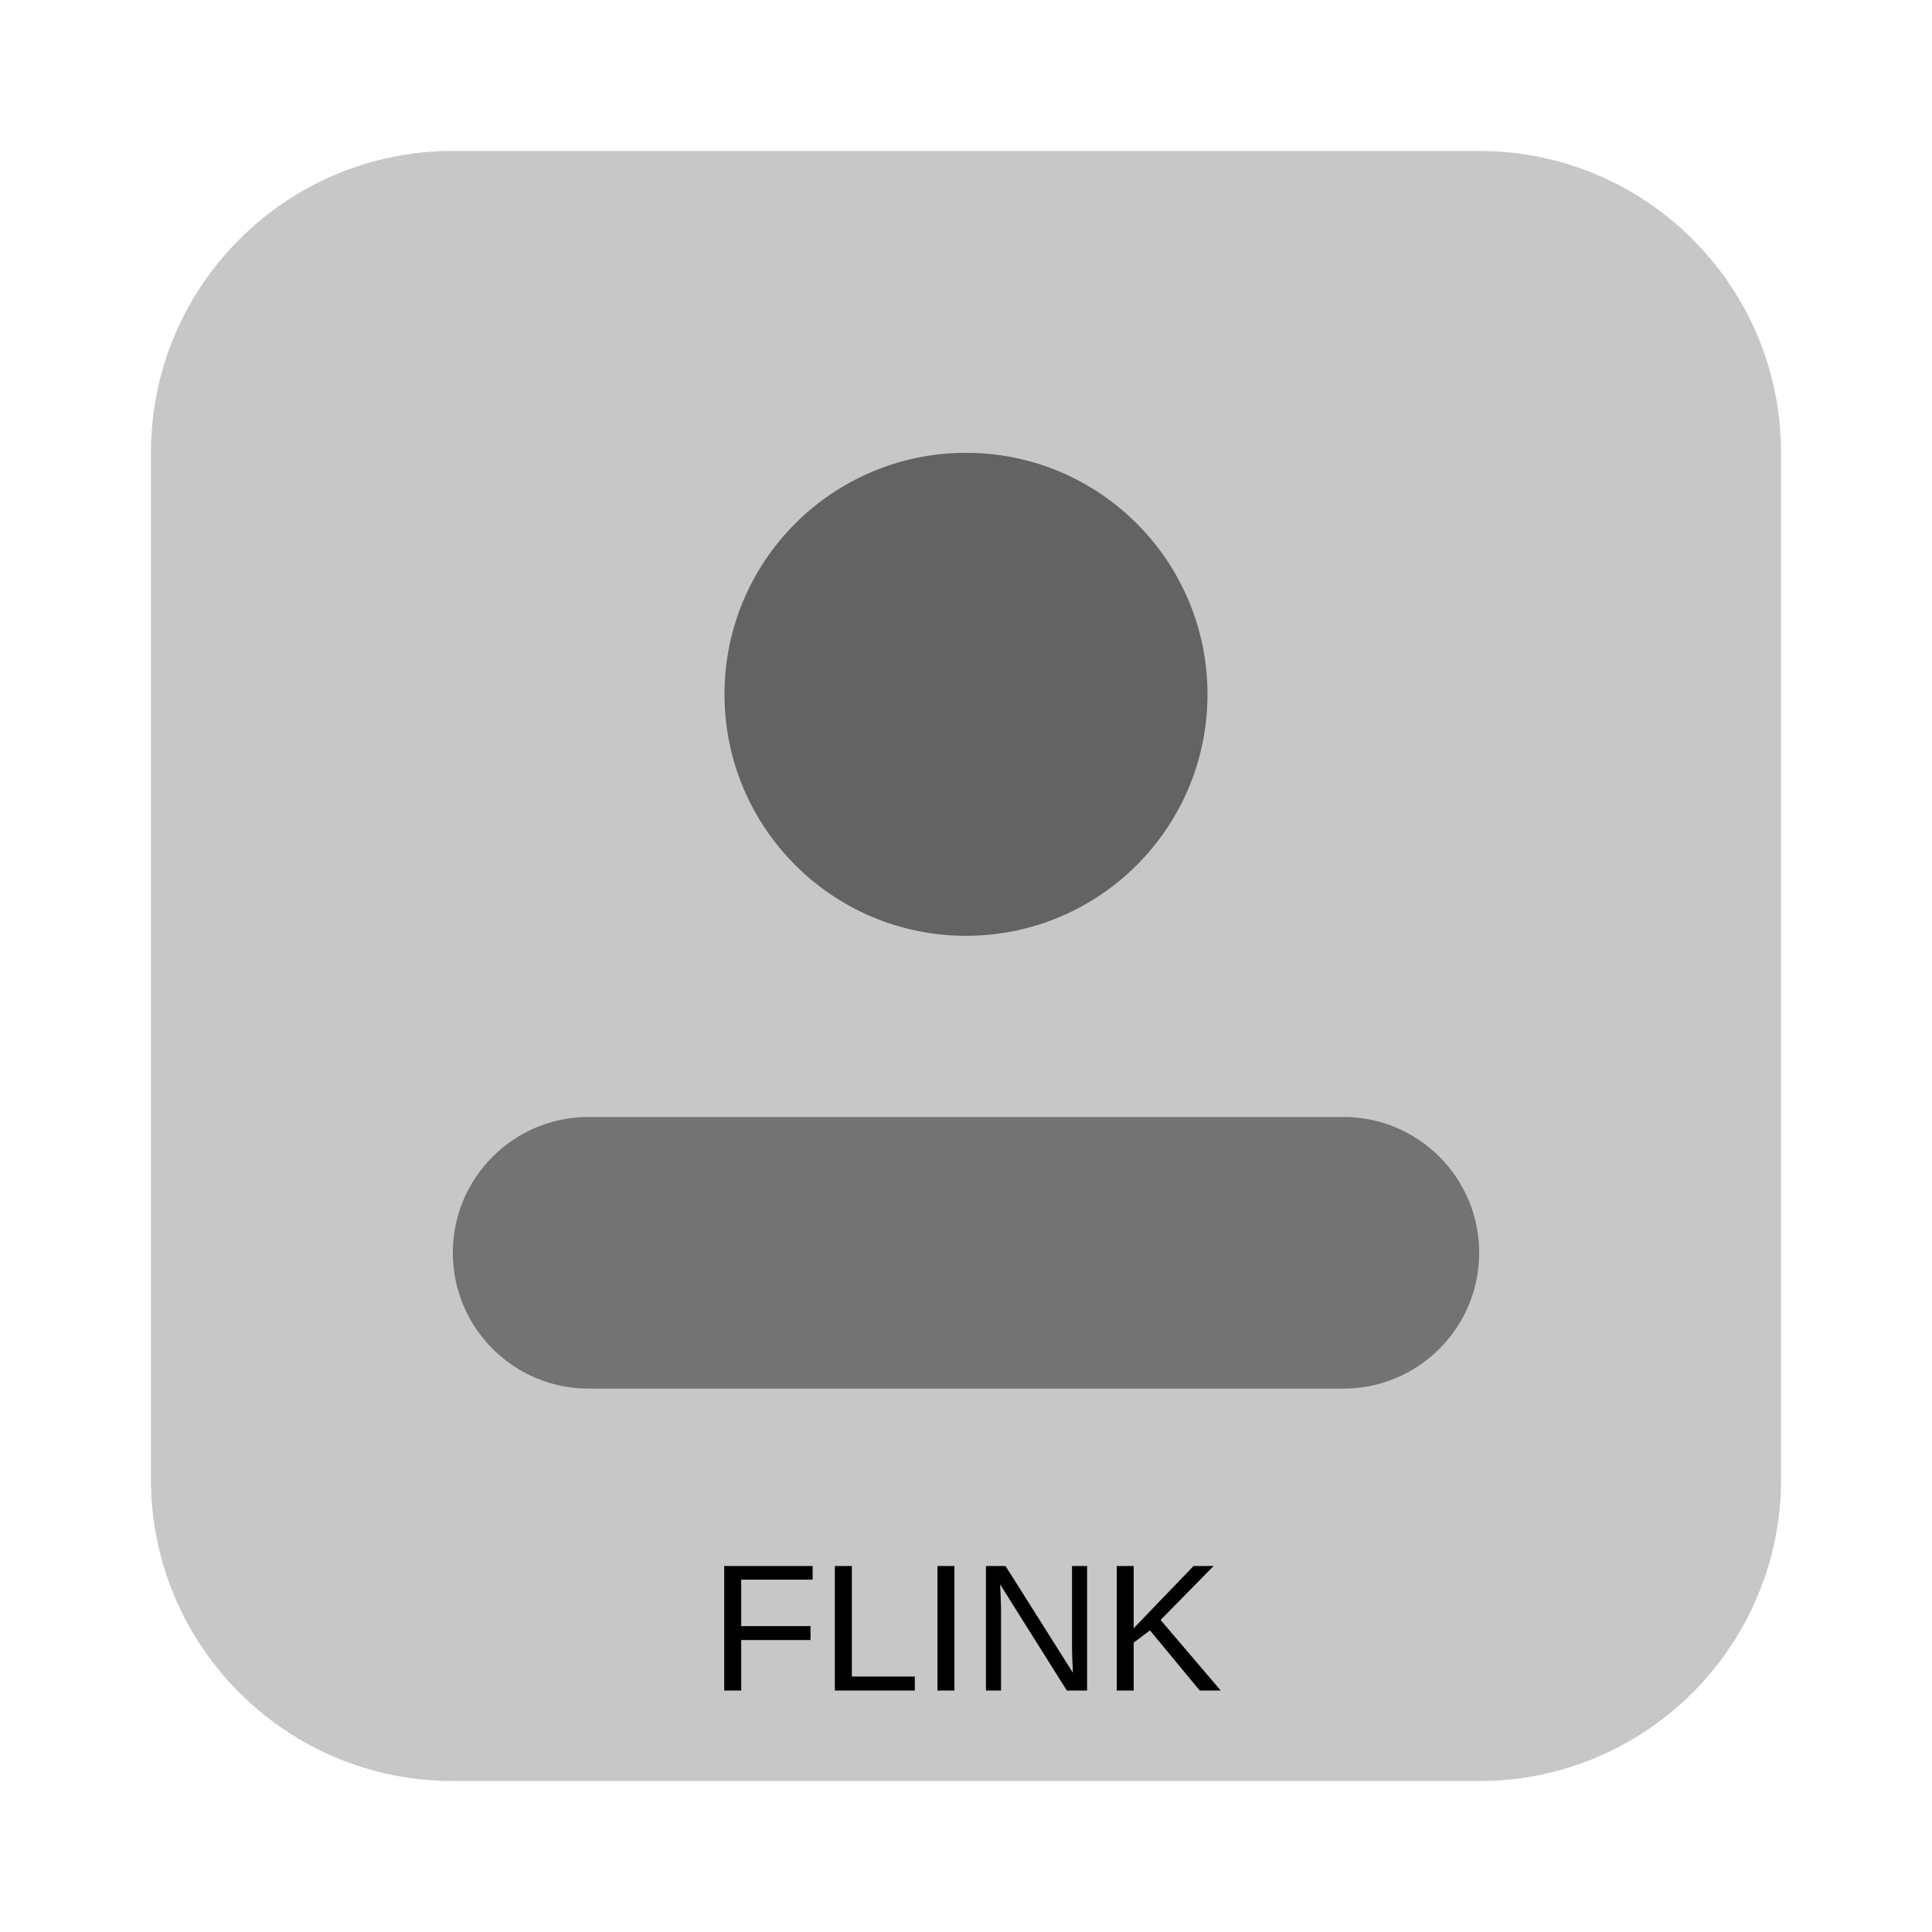
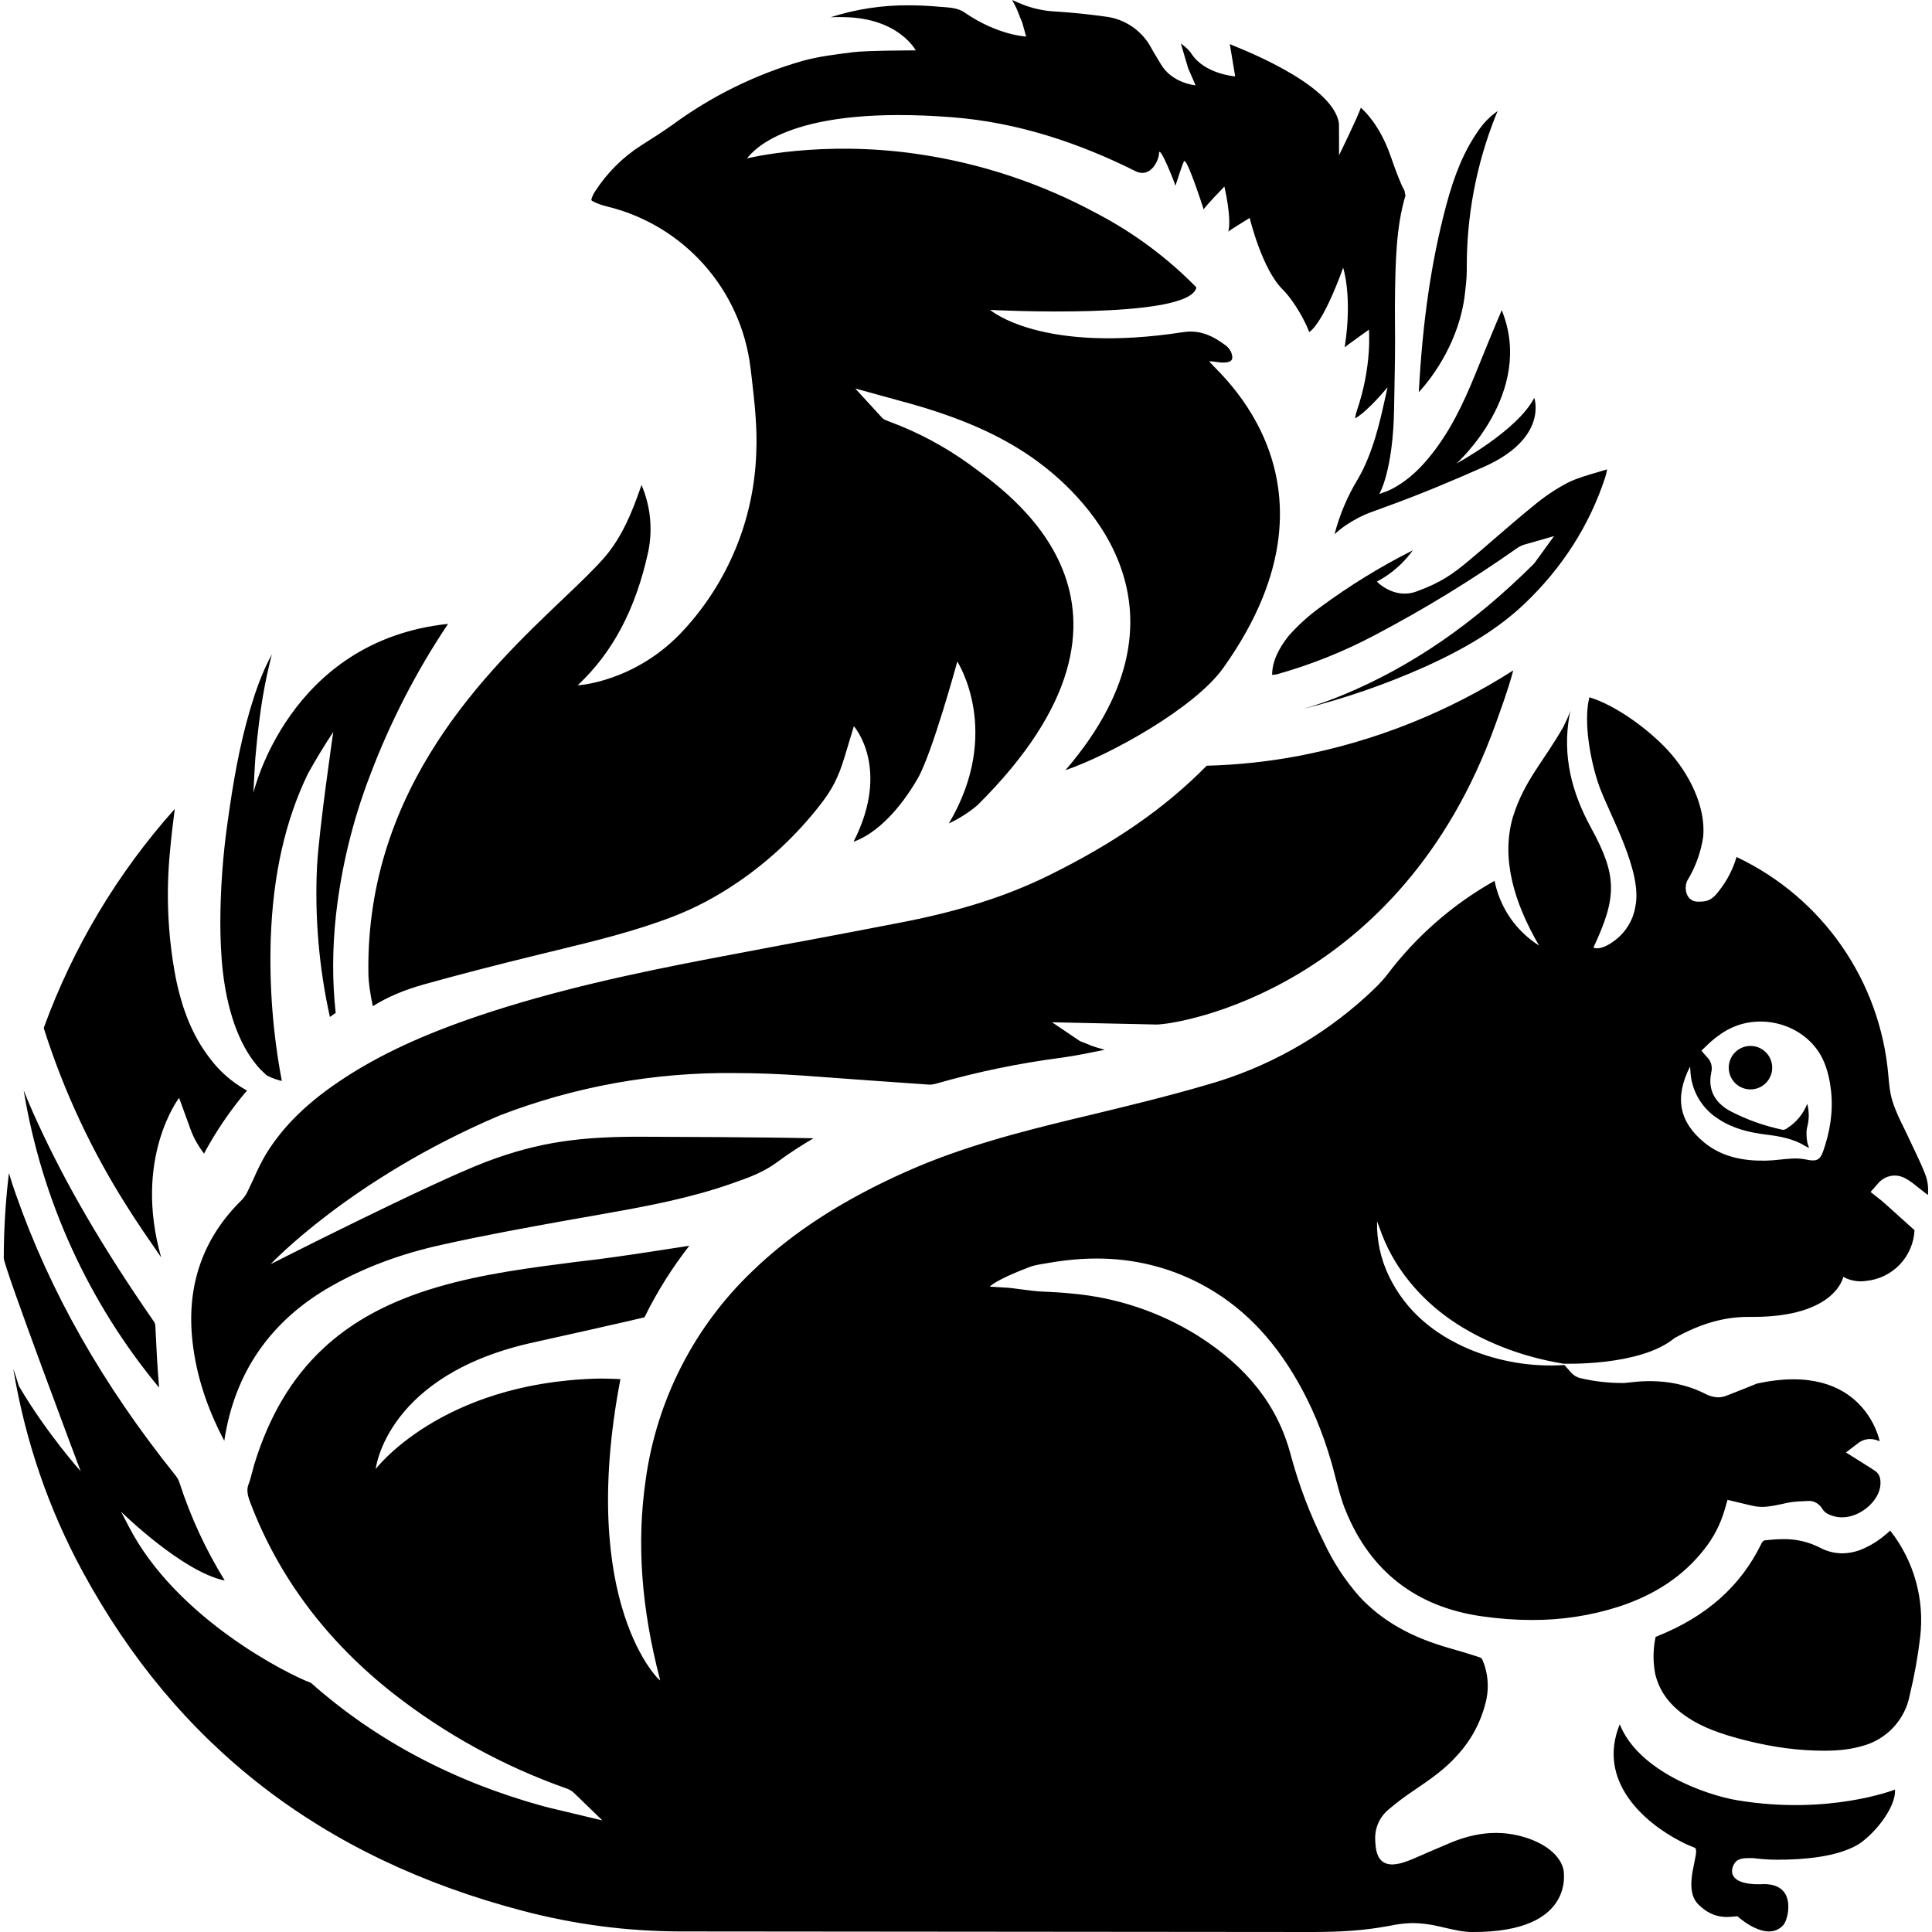
- <svg xmlns="http://www.w3.org/2000/svg" viewBox="0 0 128 128" fill="none">
-   <rect x="10" y="10" width="108" height="108" rx="20" fill="currentColor" opacity="0.22" />
-   <circle cx="64" cy="46" r="16" fill="currentColor" opacity="0.5" />
-   <rect x="30" y="74" width="68" height="18" rx="9" fill="currentColor" opacity="0.42" />
-   <text x="64" y="112" text-anchor="middle" font-size="12" font-family="Arial, sans-serif" fill="currentColor">FLINK</text>
+ <svg xmlns="http://www.w3.org/2000/svg" role="img" viewBox="0 0 24 24">
+   <path d="M3.192 13.236c.028.035.064.069.098.101l.024.022.008.004a.736.736 0 0 0 .179.065 8.117 8.117 0 0 1-.138-1.758c.027-.797.178-1.47.462-2.059a8.02 8.02 0 0 1 .315-.519s-.176 1.202-.202 1.673a7.104 7.104 0 0 0 .16 1.868l.072-.05c-.043-.389-.042-.8.004-1.22a6.987 6.987 0 0 1 .419-1.721 9.266 9.266 0 0 1 .973-1.892c-1.985.209-2.418 2.1-2.418 2.1s.017-.347.024-.434c.057-.649.123-.961.205-1.287-.13.238-.212.488-.271.688-.139.47-.216.949-.273 1.356a9.022 9.022 0 0 0-.096 1.289c.002.38.024.828.176 1.263.073.205.164.373.279.511zm1.44-.737c.179-.113.385-.2.626-.268.425-.119.889-.239 1.461-.379l.19-.046c.478-.116.974-.237 1.439-.415.283-.108.552-.25.824-.436.38-.26.721-.579 1.012-.951.154-.196.232-.349.309-.605l.114-.378s.464.519-.004 1.436c.297-.107.582-.413.798-.788.181-.315.491-1.451.491-1.451s.569.875-.105 2.011a1.59 1.59 0 0 0 .356-.227c2.507-2.49.349-3.899-.103-4.236a4.141 4.141 0 0 0-.982-.525L11 5.218c-.03-.013-.047-.033-.055-.042l-.321-.35.563.155c.079.021.154.042.228.064.614.182 1.082.4 1.472.686.445.325 2.142 1.751.348 3.837.556-.191 1.606-.772 1.962-1.272 1.713-2.405-.254-3.808-.17-3.808.019 0 .044.002.099.01a.44.44 0 0 0 .069.006c.036 0 .097-.006.109-.041.015-.042-.014-.122-.073-.168-.154-.117-.321-.202-.533-.169C12.926 4.4 12.3 3.85 12.3 3.85s2.482.129 2.562-.28a4.92 4.92 0 0 0-1.225-.912 6.697 6.697 0 0 0-2.228-.743c-1.207-.179-2.13.053-2.13.053.096-.121.574-.667 2.556-.511.802.063 1.564.316 2.27.669.182.091.29-.125.293-.223.004-.114.201.379.203.405.019-.049.096-.308.112-.308.047 0 .24.603.24.603.002-.024.257-.286.257-.286.076.343.066.514.047.562.002-.009.267-.172.267-.172s.152.638.412.891c.084.082.238.296.328.527.19-.133.421-.799.421-.799s.119.353.019.988c.007-.008.301-.219.301-.219s.042.449-.15 1.008a.572.572 0 0 0-.022.095c.162-.091.404-.388.404-.388l-.042.188c-.048.214-.137.629-.327.953a2.549 2.549 0 0 0-.29.686c.049-.045.099-.085.152-.12.1-.065.199-.117.293-.151l.232-.085c.392-.142.788-.309 1.173-.479.812-.359.631-.86.631-.86-.209.408-.966.816-.966.816s.98-.878.562-1.905c-.115.27-.224.538-.327.792-.144.353-.314.726-.59 1.055-.141.168-.286.29-.446.373a.686.686 0 0 1-.115.048l-.043.016s.172-.283.184-1.063c.004-.282.012-.571.012-.826v-.054c0-.132-.003-.263-.002-.395.005-.558.015-.982.132-1.373-.012-.022-.005-.045-.018-.068-.027-.046-.047-.099-.071-.157-.036-.089-.066-.178-.101-.275-.127-.36-.308-.538-.365-.588-.038.115-.271.591-.271.591s.001-.365-.001-.393c-.067-.511-1.33-.972-1.356-.988l.067.401s-.382-.028-.545-.284c-.034-.052-.084-.09-.13-.125l.09.306.093.214s-.296-.024-.435-.269c-.033-.057-.075-.121-.112-.189a.746.746 0 0 0-.574-.396 8.393 8.393 0 0 0-.601-.062 1.301 1.301 0 0 1-.479-.11L12.573 0l.046.087c.015.029.025.058.04.095l.008.022.032.078.048.172s-.353-.014-.765-.299c-.089-.062-.201-.062-.325-.072L11.622.08a4.192 4.192 0 0 0-.332-.014 3.097 3.097 0 0 0-.974.149c.035-.002.071-.003.106-.003l.067.001c.677.012.887.413.887.413s-.606 0-.785.023c-.209.027-.42.052-.616.106a5.102 5.102 0 0 0-1.622.796c-.124.088-.253.17-.389.256-.23.147-.424.341-.576.577a.357.357 0 0 0-.034.068c-.014.036-.008.039.015.051a.78.78 0 0 0 .168.061 2.353 2.353 0 0 1 1.786 2.005l.015.123c.035.307.072.623.056.944a3.413 3.413 0 0 1-.901 2.191c-.59.646-1.323.69-1.316.685.435-.406.722-.95.876-1.66a1.395 1.395 0 0 0-.084-.828.868.868 0 0 0-.016.047c-.097.276-.22.594-.447.857-.132.15-.312.322-.521.521-.911.867-2.435 2.317-2.409 4.623 0 .135.027.3.056.427zm13.967-5.836c-.113.098-.226.196-.341.292-.205.171-.351.28-.666.394-.276.099-.488-.124-.488-.124a1.3 1.3 0 0 0 .447-.389 7.968 7.968 0 0 0-1.154.71 2.41 2.41 0 0 0-.389.353c-.124.156-.205.318-.205.484v.002c0-.003.044-.005.053-.007a6.122 6.122 0 0 0 1.226-.49 16.006 16.006 0 0 0 1.757-1.074.334.334 0 0 1 .095-.048l.371-.106-.228.314a.288.288 0 0 1-.027.034c-.745.741-1.517 1.272-2.36 1.622a4.734 4.734 0 0 1-.492.174 9.201 9.201 0 0 0 1.513-.525c.537-.244.913-.483 1.22-.772.475-.45.814-.981 1.009-1.576a.732.732 0 0 0 .024-.1l-.111.033c-.127.037-.258.074-.373.13a2.367 2.367 0 0 0-.427.286c-.158.127-.321.269-.454.383zM1.578 14.987c.128.205.268.407.403.602l.021.031c-.351-1.236.223-1.982.223-1.982l.142.391c.036.101.091.199.167.302.147-.275.326-.538.534-.784a1.438 1.438 0 0 1-.472-.415c-.2-.264-.332-.581-.415-.996a5.507 5.507 0 0 1-.069-1.562c.015-.174.036-.348.059-.525a8.377 8.377 0 0 0-1.626 2.716.046.046 0 0 0 .003.021 9.438 9.438 0 0 0 1.03 2.201zM18.221 3.353a5.045 5.045 0 0 1 .366-1.933l.018-.041a.94.94 0 0 0-.246.252c-.168.242-.291.53-.397.932-.182.687-.29 1.427-.337 2.308.192-.205.507-.657.572-1.215.011-.094.024-.199.024-.303zm3.368 19.012c-.396-.065-1.234-.36-1.468-.945-.288.707.306 1.221.75 1.451.077.04.1.05.181.082.084.037-.165.494.045.704.21.21.409.148.487.148 0 0 .361.335.567.111.053-.058.098-.262.029-.385-.086-.152-.295-.124-.315-.124-.41.005-.373-.188-.311-.27.045-.059.132-.055.205-.055.017 0 .034.001.053.004.094.011.184.016.268.016.335 0 .726-.035.985-.179.186-.104.491-.456.475-.692-.017.006-.825.319-1.951.134zm2.324-7.785c-.038-.097-.085-.196-.126-.283l-.06-.126c-.021-.047-.044-.093-.066-.139-.055-.111-.112-.226-.151-.35-.034-.106-.043-.216-.052-.32a3.312 3.312 0 0 0-1.886-2.716 1.25 1.25 0 0 1-.215.417c-.09.12-.144.138-.262.138-.157 0-.18-.18-.133-.265a1.45 1.45 0 0 0 .196-.543c.033-.377-.177-.786-.435-1.068-.239-.261-.649-.564-.979-.663-.079.307.017.812.124 1.109.132.36.544 1.069.445 1.499 0 0-.029.275-.304.448-.153.096-.215.053-.215.053.294-.627.297-.891-.028-1.485-.245-.447-.358-.899-.27-1.398.003-.02.01-.04.014-.06a2.222 2.222 0 0 1-.088.199c-.25.439-.486.667-.628 1.121-.149.508.01 1.059.325 1.598a1.237 1.237 0 0 1-.553-.804 4.323 4.323 0 0 0-1.334 1.166c-.08.104-.175.191-.259.268a4.92 4.92 0 0 1-1.978 1.099c-.493.145-1.001.267-1.502.388l-.131.031c-.683.165-1.409.351-2.097.657-.792.352-1.42.757-1.918 1.239a4.412 4.412 0 0 0-1.326 2.593c-.114.781-.055 1.595.18 2.49.008.032-1.03-.941-.494-3.741a6.322 6.322 0 0 0-.236-.007l-.067.001c-1.933.058-2.737 1.123-2.737 1.123s.126-1.182 1.987-1.579c.14-.03 1.312-.293 1.352-.306.154-.314.341-.612.557-.889l-.166.026c-.319.05-.648.1-.975.143l-.252.03c-.577.074-1.174.149-1.74.316-.594.174-1.059.426-1.422.768-.389.366-.668.839-.852 1.442l-.023.086c-.013.05-.026.101-.045.151-.02.052-.024.11.018.22.348.923.945 1.723 1.774 2.376a7.587 7.587 0 0 0 2.146 1.18c.026.009.07.024.109.064l.348.337-.544-.13c-.064-.015-.127-.029-.191-.047-1.114-.306-2.085-.821-2.885-1.532-.273-.099-1.668-.794-2.26-1.936l-.099-.19s.757.746 1.288.855a5.59 5.59 0 0 1-.564-1.22.283.283 0 0 0-.049-.087C1.273 17.196.624 16.054.196 14.834a4.708 4.708 0 0 1-.085-.262c-.043.355-.064.71-.064 1.057 0 .11.955 2.647.955 2.647s-.42-.467-.768-1.059c0 0-.061-.199-.069-.212.149.897.439 1.74.863 2.521 1.167 2.147 2.956 3.554 5.47 4.212a7.73 7.73 0 0 0 1.955.255l7.855.007c.369 0 .652-.022.915-.07l.041-.007a1.47 1.47 0 0 1 .281-.034c.106.001.219.014.345.044l.062.015c.116.026.224.052.331.052 1.32.01 1.137-.785 1.137-.785-.055-.207-.295-.351-.557-.413a1.204 1.204 0 0 0-.28-.033c-.179 0-.367.041-.559.12l-.288.123-.172.075a1.317 1.317 0 0 1-.098.038.54.54 0 0 1-.17.036c-.199 0-.208-.195-.213-.312a.46.46 0 0 1 .169-.373c.093-.079.194-.156.302-.228.195-.132.396-.268.551-.446a1.49 1.49 0 0 0 .361-.699.825.825 0 0 0-.044-.469c-.014-.035-.027-.042-.04-.046a9.037 9.037 0 0 0-.368-.112c-.488-.137-.847-.342-1.127-.643a2.803 2.803 0 0 1-.439-.671 5.783 5.783 0 0 1-.416-1.096c-.159-.601-.536-1.083-1.15-1.472a3.536 3.536 0 0 0-1.557-.524c-.137-.015-.276-.021-.423-.028-.037-.002-.122-.013-.208-.024-.077-.01-.153-.021-.188-.022l-.21-.013s.054-.076.489-.242c.082-.031.167-.039.25-.054.201-.035.4-.053.59-.053.458 0 .891.106 1.288.314.494.26.888.656 1.206 1.211.173.302.309.626.416.992.021.07.038.14.058.216.035.134.071.271.122.396.307.756.876 1.198 1.69 1.315.216.031.426.046.626.046a3.48 3.48 0 0 0 1.077-.165c.455-.149.803-.382 1.062-.712a1.42 1.42 0 0 0 .255-.494l.035-.121.203.048c.043.011.086.021.13.03a.483.483 0 0 0 .094.009c.092 0 .186-.022.288-.044l.017-.004c.076-.017.15-.02.222-.023l.061-.003c.072 0 .132.048.159.093.031.053.081.083.175.104a.367.367 0 0 0 .075.007c.229 0 .47-.21.476-.416.003-.079-.018-.127-.07-.163-.041-.028-.083-.054-.131-.084l-.228-.143.152-.116a.245.245 0 0 1 .147-.051c.045 0 .085.013.12.028 0 0-.191-1.01-1.527-.716 0 0-.217.089-.328.131l-.052.02a.27.27 0 0 1-.101.019.358.358 0 0 1-.166-.047c-.468-.235-.926-.131-1.002-.131a2.28 2.28 0 0 1-.538-.059.222.222 0 0 1-.116-.067l-.086-.097a2.634 2.634 0 0 1-1.183-.197c-.436-.186-.784-.47-.995-.903a1.487 1.487 0 0 1-.15-.685l.026.067c.084.248.208.474.374.678.306.379.701.634 1.15.813.243.097.495.165.764.21 0 0 .955.036 1.38-.317.323-.18.614-.264.917-.264h.063c1.027-.001 1.118-.498 1.118-.498s.117.076.281.051a.666.666 0 0 0 .604-.63l-.34-.306-.072-.063-.134-.106.092-.105a.274.274 0 0 1 .207-.099c.046 0 .091.012.134.035.061.034.115.077.164.117l.051.04.064.05a.559.559 0 0 0-.036-.265zm-1.267-.273c-.038.106-.088.123-.199.099a.688.688 0 0 0-.181-.014c-.111.005-.221.024-.332.026-.277.005-.543-.045-.763-.225-.312-.256-.372-.559-.177-.943l.004.037a.745.745 0 0 0 .345.611c.18.121.385.17.595.196.17.021.338.05.487.142l.041.021a.043.043 0 0 1 .006-.007c-.029-.041-.039-.183-.024-.242a.565.565 0 0 0 .002-.297.622.622 0 0 1-.25.304.076.076 0 0 1-.053.02 2.53 2.53 0 0 1-.654-.233c-.186-.102-.283-.261-.234-.484a.198.198 0 0 0-.056-.189c-.023-.023-.043-.05-.067-.078.055-.051.102-.1.155-.143.05-.04.102-.078.158-.109.432-.245 1.016-.061 1.208.389.049.114.075.24.089.363.028.259-.013.511-.1.756zm-20.67 2.926c-.02-.237-.033-.474-.046-.756a.102.102 0 0 0-.021-.064c-.63-.909-1.089-1.696-1.446-2.476a7.292 7.292 0 0 1-.169-.394 7.748 7.748 0 0 0 1.682 3.694v-.004zm18.991 4.103c.176.117.395.203.732.287.34.085.653.125.966.125.185 0 .334-.019.47-.059a.81.81 0 0 0 .59-.639 6.03 6.03 0 0 0 .128-.713 1.798 1.798 0 0 0-.372-1.323c-.035.031-.07.061-.106.089a1.104 1.104 0 0 1-.198.121.658.658 0 0 1-.291.072.593.593 0 0 1-.281-.072.96.96 0 0 0-.461-.104c-.063 0-.131.005-.208.013-.027.003-.039.009-.054.04-.258.531-.683.908-1.298 1.154l-.017.007-.003.013a1.15 1.15 0 0 0-.001.454c.054.216.185.391.404.535zM14.99 9.512c-.516.525-1.141.958-1.964 1.364-.52.256-1.1.441-1.826.582-.415.081-.829.159-1.243.237l-.086.015-1.056.2c-.929.178-1.92.389-2.872.71-.691.234-1.224.481-1.677.779-.444.291-.75.591-.965.943a2.637 2.637 0 0 0-.146.291 5.696 5.696 0 0 1-.075.159.42.42 0 0 1-.076.114c-.484.473-.69 1.064-.613 1.756.046.416.176.821.395 1.236.127-.846.574-1.492 1.328-1.92.41-.233.863-.403 1.383-.517.526-.117 1.06-.214 1.561-.304l.307-.054c.516-.091 1.051-.184 1.558-.345.12-.038.238-.08.348-.121.147-.055.275-.12.391-.206.141-.105.289-.2.444-.291-.653-.015-1.76-.017-2.104-.019-.77-.004-1.3.06-1.964.312-.694.264-2.676 1.271-2.676 1.271s.985-1.054 2.837-1.844a7.858 7.858 0 0 1 2.928-.53c.275 0 .561.011.872.033.512.038 1.024.075 1.535.11l.014.001c.024 0 .05-.004.075-.011a10.63 10.63 0 0 1 1.572-.325c.175-.025.353-.061.528-.097-.034-.011-.069-.02-.103-.03a1.13 1.13 0 0 1-.118-.044l-.088-.035-.345-.233 1.296.028c.279 0 3.032-.443 4.21-3.723.078-.219.16-.437.223-.676a7.611 7.611 0 0 1-2.669 1.063 7.155 7.155 0 0 1-1.139.121zm4.784-1.871zm1.701 5.622a.27.27 0 1 0 .54 0 .27.27 0 0 0-.54 0z" />
</svg>
